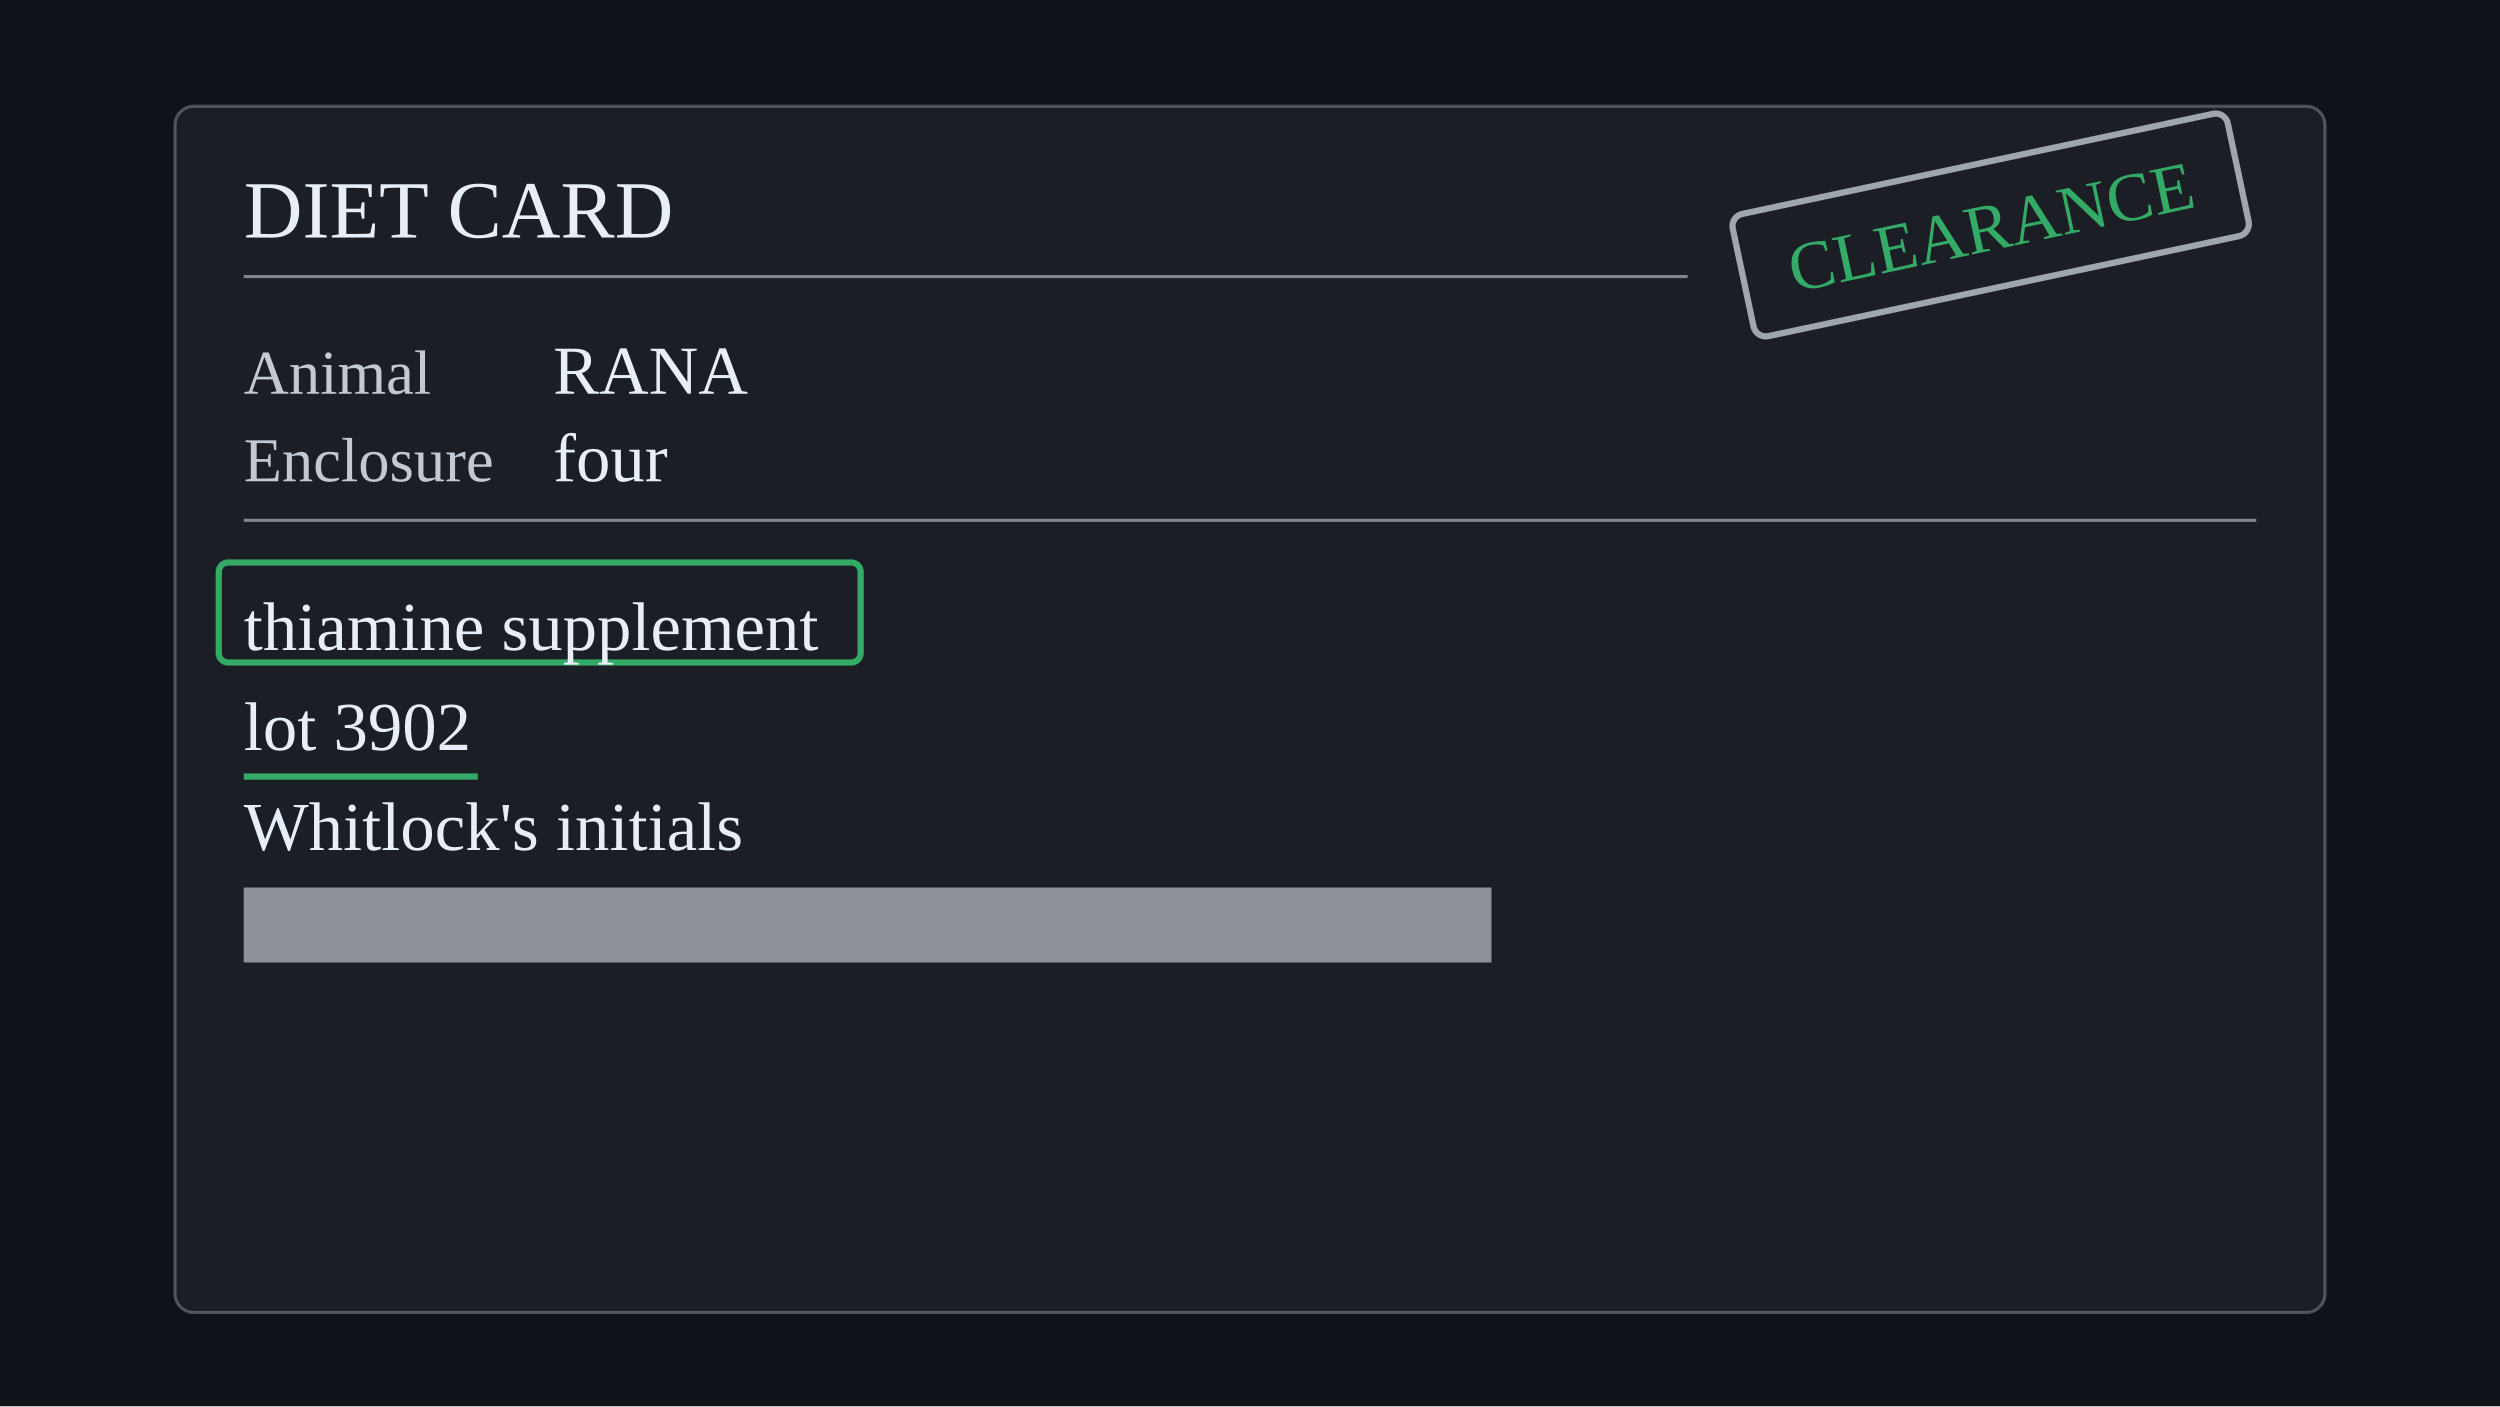
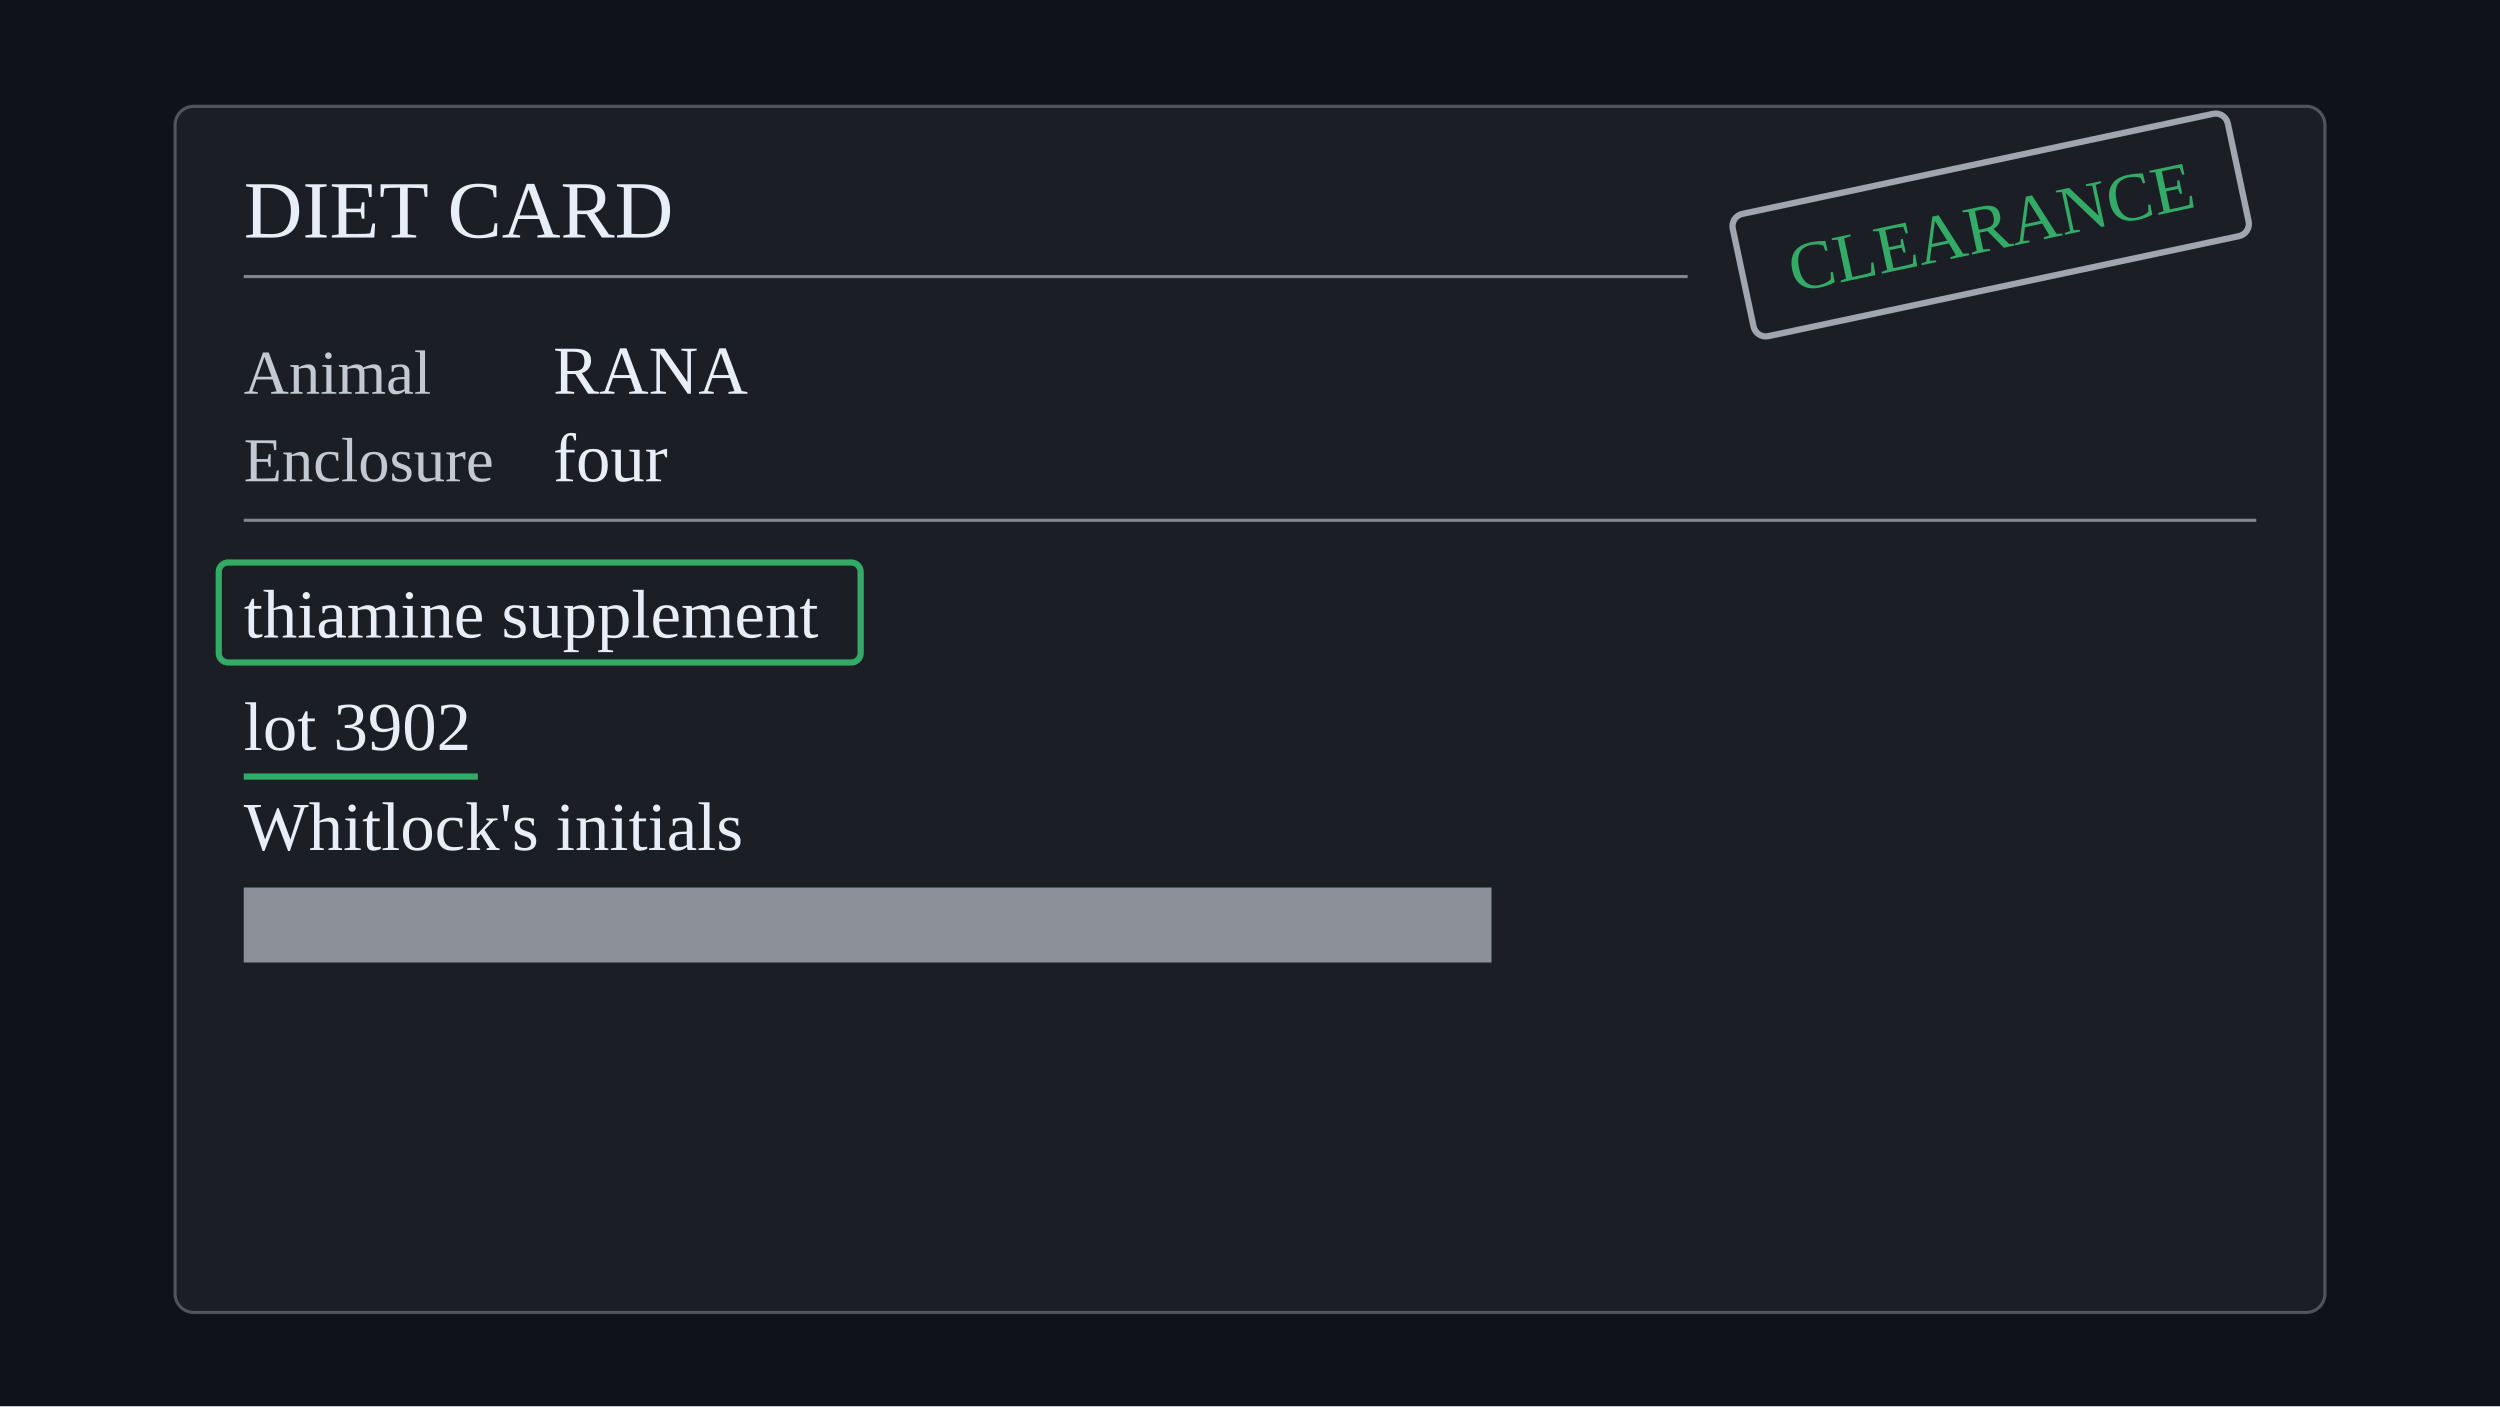
<svg xmlns="http://www.w3.org/2000/svg" width="800" height="450" viewBox="0 0 800 450" font-family="'Times New Roman', Times, 'Liberation Serif', serif" role="img">
  <rect x="0" y="0" width="800" height="450" fill="#0f1218" />
  <rect x="56" y="34" width="688" height="386" fill="rgba(232,238,247,0.06)" stroke="rgba(232,238,247,0.28)" stroke-width="1" rx="6" />
  <text x="78" y="76" font-size="26" fill="#e8eef7">DIET CARD</text>
  <line x1="78" y1="88.5" x2="540.04" y2="88.5" stroke="rgba(232,238,247,0.5)" stroke-width="1" />
  <text x="78" y="126" font-size="20" fill="#e8eef7" fill-opacity="0.82">Animal</text>
  <text x="177" y="126" font-size="22" fill="#e8eef7">RANA</text>
  <text x="78" y="154" font-size="20" fill="#e8eef7" fill-opacity="0.82">Enclosure</text>
  <text x="177" y="154" font-size="22" fill="#e8eef7">four</text>
  <line x1="78" y1="166.5" x2="722" y2="166.5" stroke="rgba(232,238,247,0.5)" stroke-width="1" />
  <rect x="70" y="180" width="205.41" height="32" fill="none" stroke="#3a6" stroke-width="2" rx="3" data-emphasis="box" />
-   <text x="78" y="208" font-size="22" fill="#e8eef7">thiamine supplement</text>
+   <text x="78" y="204" font-size="22" fill="#e8eef7">thiamine supplement</text>
  <line x1="78" y1="248.5" x2="152.9" y2="248.5" stroke="#3a6" stroke-width="2" data-emphasis="underline" />
  <text x="78" y="240" font-size="22" fill="#e8eef7">lot 3902</text>
  <text x="78" y="272" font-size="22" fill="#e8eef7">Whitlock's initials</text>
  <rect x="78" y="284" width="399.28" height="24" fill="rgba(232,238,247,0.55)" data-emphasis="redact" />
  <g transform="rotate(-12 637.02 72)">
    <rect x="556.04" y="52" width="161.96" height="40" fill="none" stroke="rgba(232,238,247,0.65)" stroke-width="2" rx="4" data-stamp="1" />
    <text x="637.02" y="80" font-size="22" fill="#3a6" text-anchor="middle">CLEARANCE</text>
  </g>
</svg>
